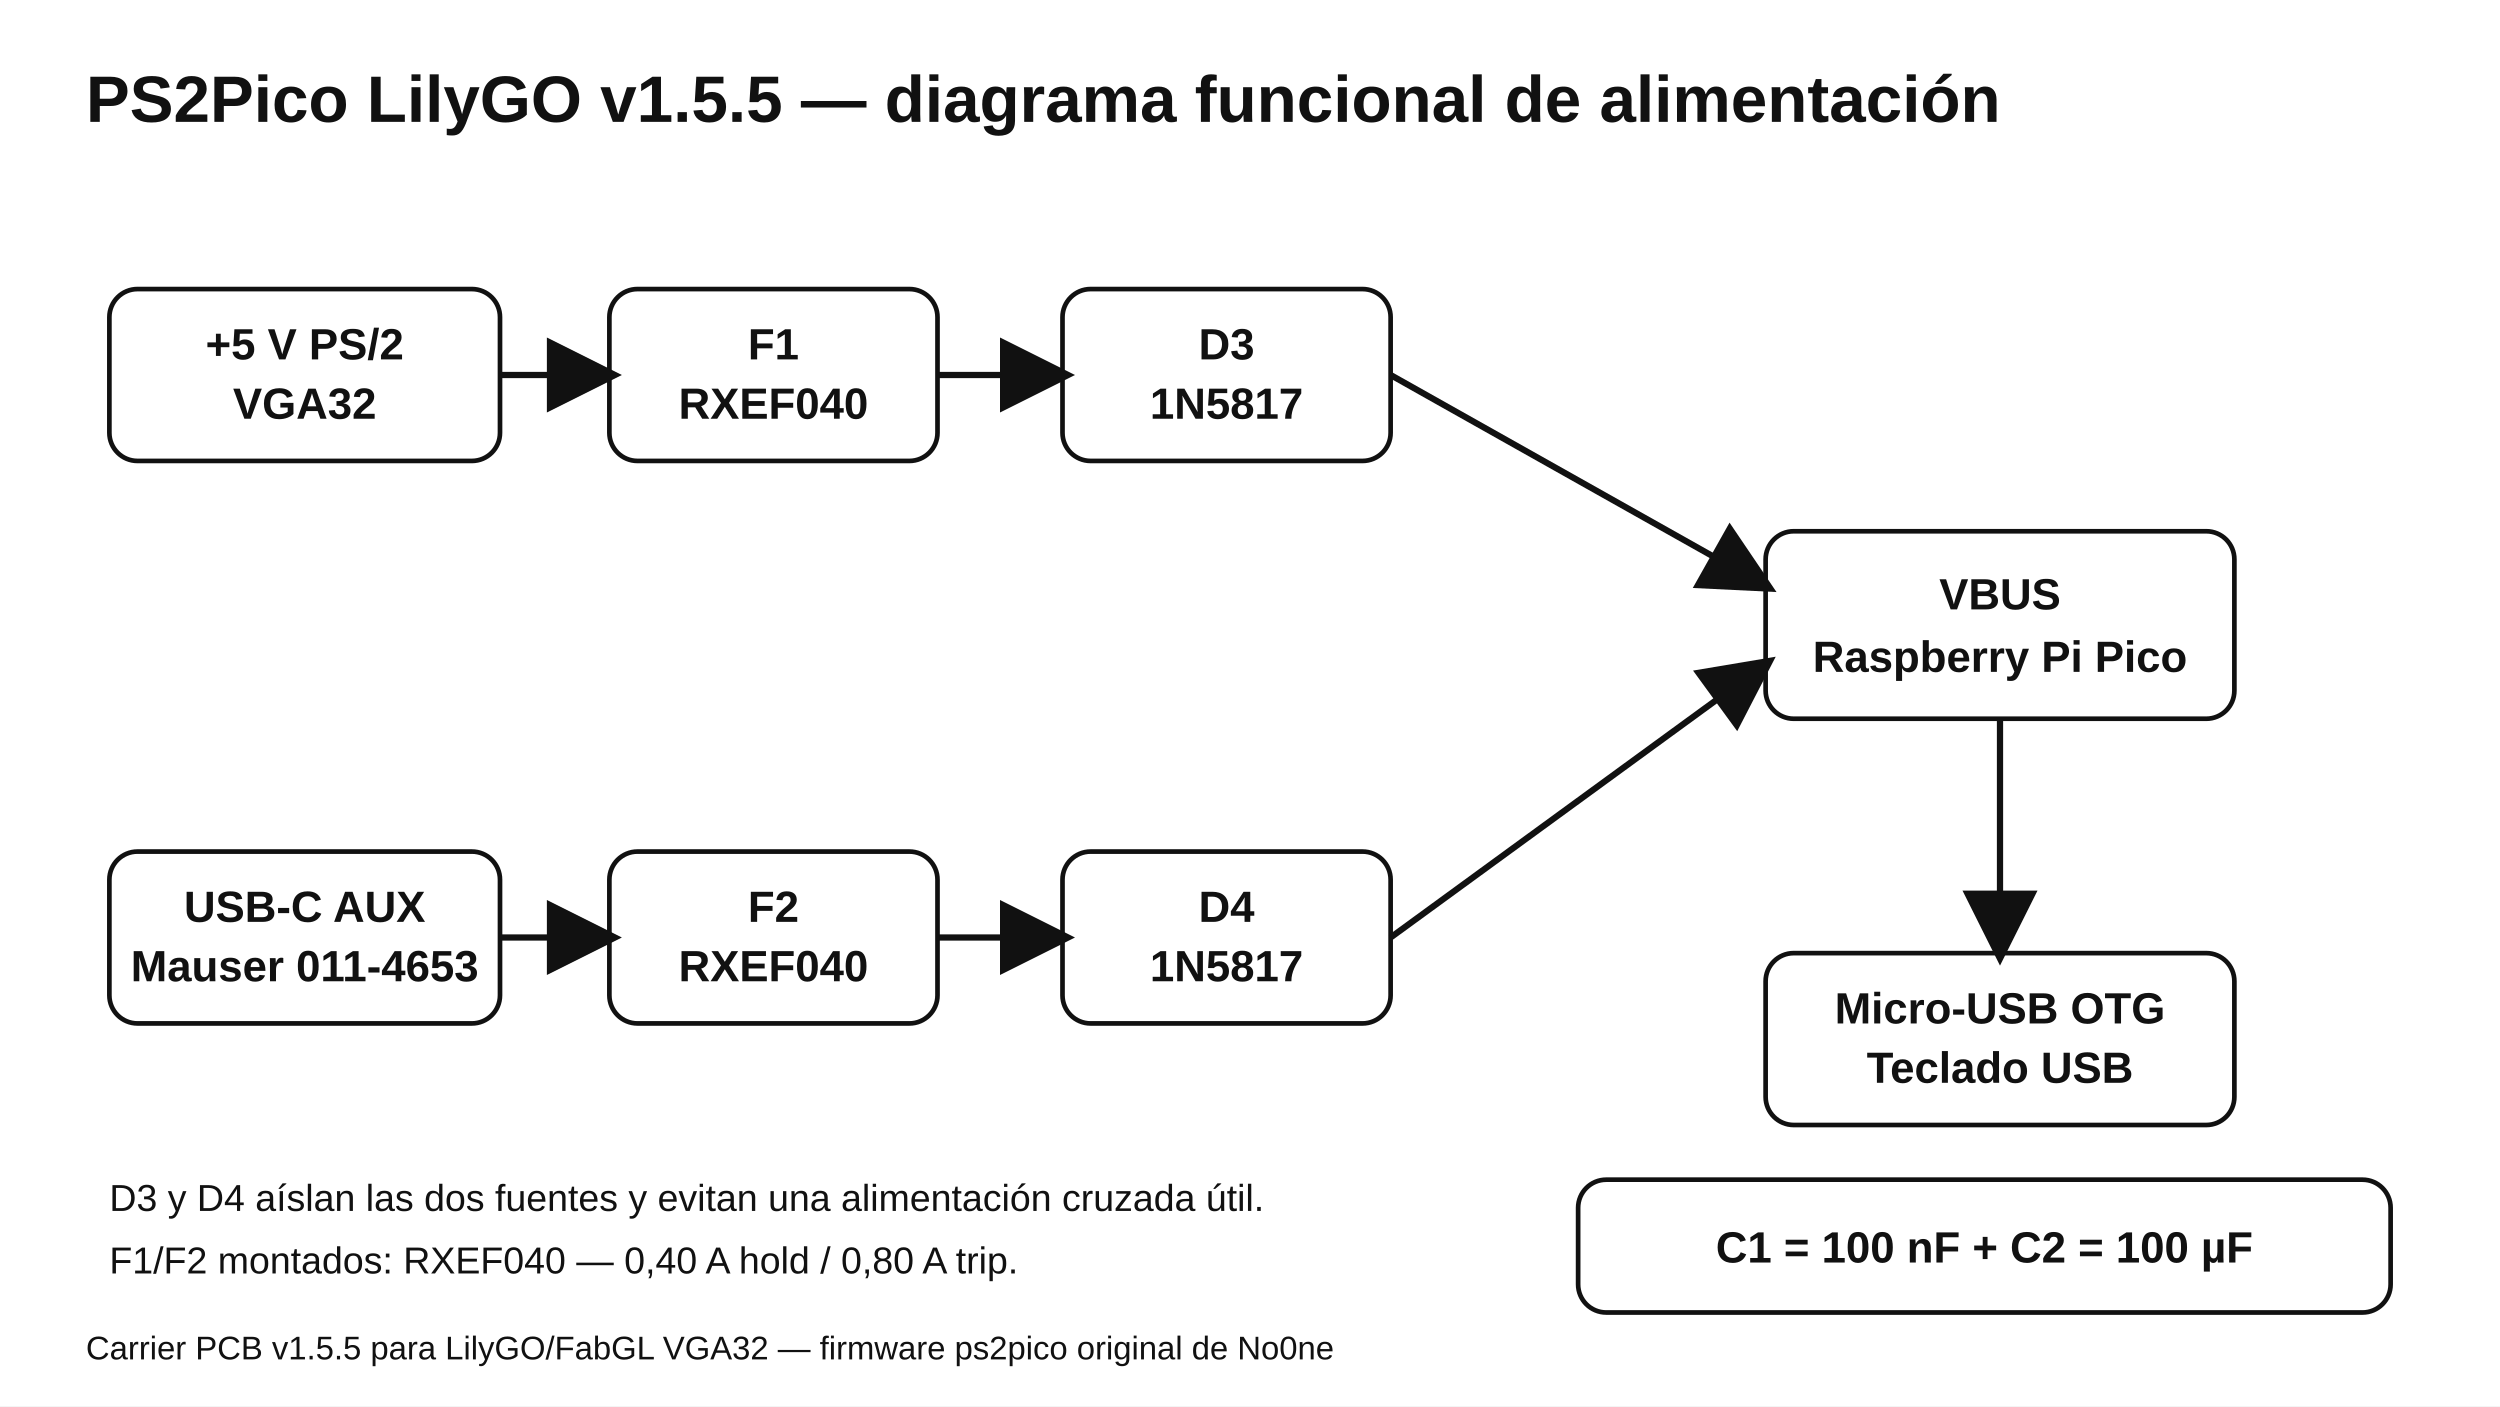
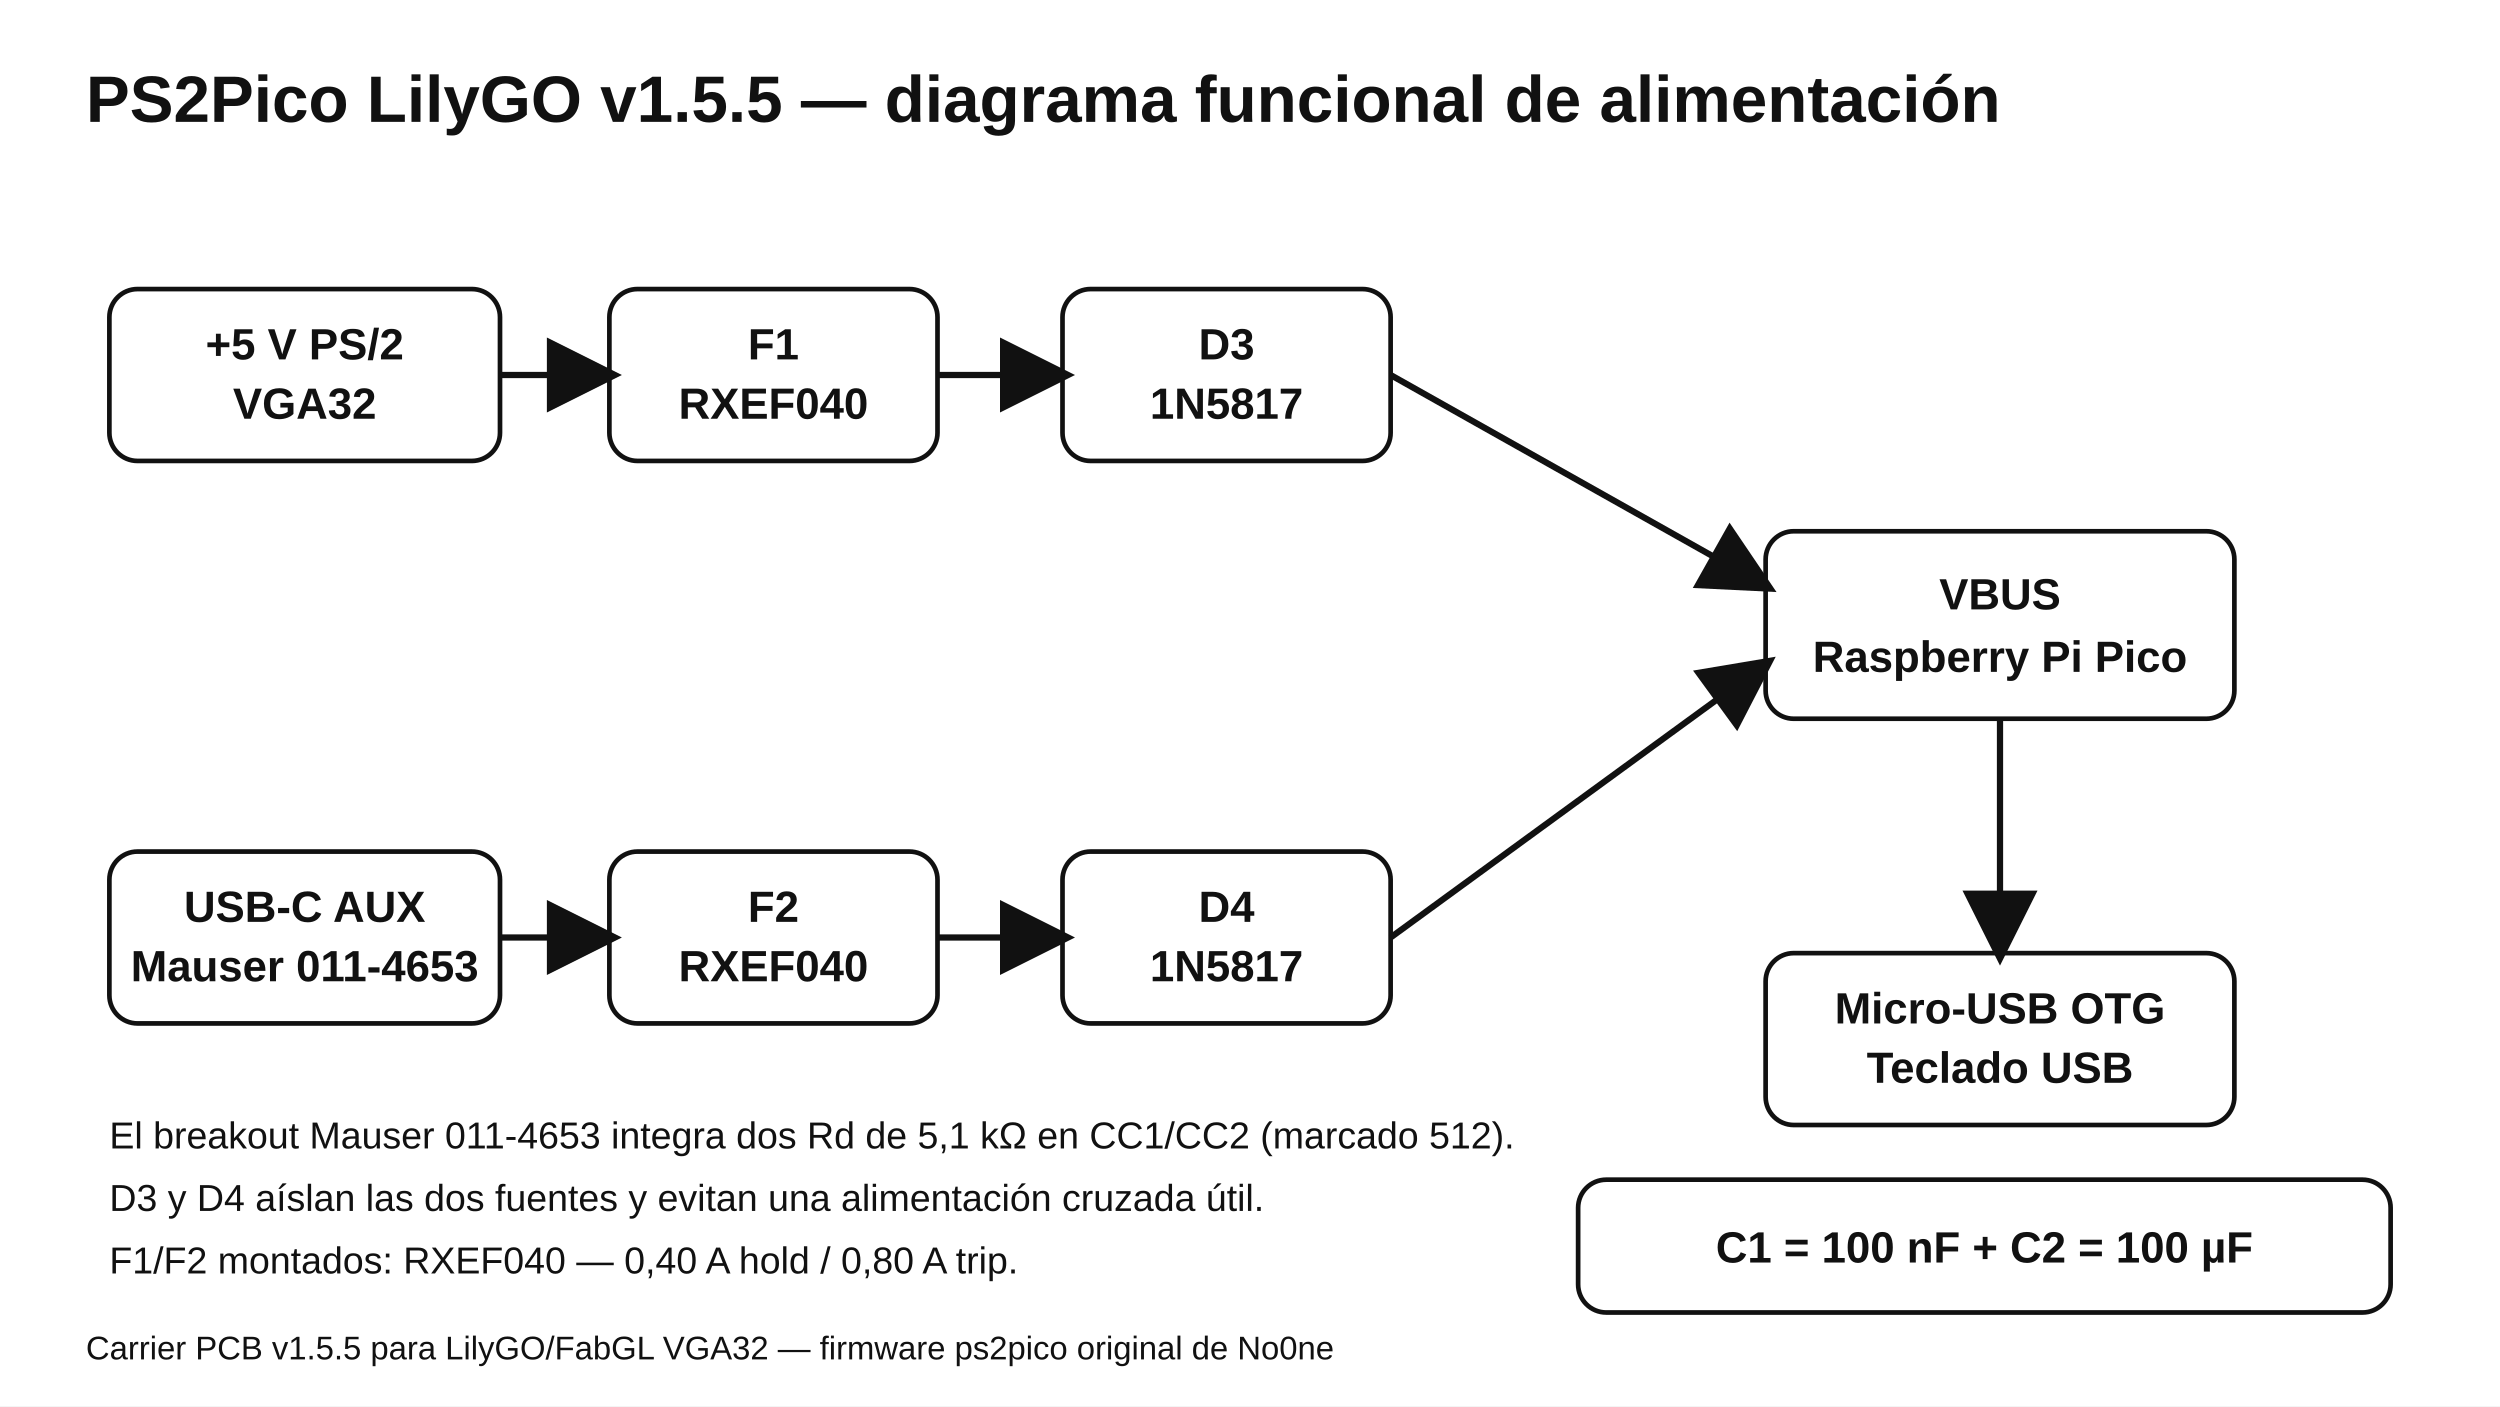
<svg xmlns="http://www.w3.org/2000/svg" width="1600" height="900" viewBox="0 0 1600 900">
  <defs>
    <marker id="arrow" markerWidth="12" markerHeight="12" refX="10" refY="6" orient="auto">
      <path d="M0,0 L12,6 L0,12 Z" fill="#111" />
    </marker>
    <style>
      .title { font: 700 42px Arial, Helvetica, sans-serif; fill:#111; }
      .boxtext { font: 700 28px Arial, Helvetica, sans-serif; fill:#111; text-anchor:middle; }
      .note { font: 24px Arial, Helvetica, sans-serif; fill:#111; }
      .footer { font: 21px Arial, Helvetica, sans-serif; fill:#111; }
      .box { fill:#fff; stroke:#111; stroke-width:3; rx:18; ry:18; }
      .line { fill:none; stroke:#111; stroke-width:4; marker-end:url(#arrow); }
    </style>
  </defs>
  <rect width="1600" height="900" fill="white" />
  <text x="55" y="78" class="title">PS2Pico LilyGO v1.5.5 — diagrama funcional de alimentación</text>
  <rect x="70" y="185" width="250" height="110" class="box" />
  <text x="195" y="230" class="boxtext">+5 V PS/2</text>
  <text x="195" y="268" class="boxtext">VGA32</text>
  <rect x="390" y="185" width="210" height="110" class="box" />
  <text x="495" y="230" class="boxtext">F1</text>
  <text x="495" y="268" class="boxtext">RXEF040</text>
  <rect x="680" y="185" width="210" height="110" class="box" />
  <text x="785" y="230" class="boxtext">D3</text>
  <text x="785" y="268" class="boxtext">1N5817</text>
  <rect x="70" y="545" width="250" height="110" class="box" />
  <text x="195" y="590" class="boxtext">USB-C AUX</text>
  <text x="195" y="628" class="boxtext">Mauser 011-4653</text>
  <rect x="390" y="545" width="210" height="110" class="box" />
  <text x="495" y="590" class="boxtext">F2</text>
  <text x="495" y="628" class="boxtext">RXEF040</text>
  <rect x="680" y="545" width="210" height="110" class="box" />
  <text x="785" y="590" class="boxtext">D4</text>
  <text x="785" y="628" class="boxtext">1N5817</text>
  <rect x="1130" y="340" width="300" height="120" class="box" />
  <text x="1280" y="390" class="boxtext">VBUS</text>
  <text x="1280" y="430" class="boxtext">Raspberry Pi Pico</text>
  <rect x="1130" y="610" width="300" height="110" class="box" />
  <text x="1280" y="655" class="boxtext">Micro-USB OTG</text>
  <text x="1280" y="693" class="boxtext">Teclado USB</text>
  <path d="M320 240 H390" class="line" />
  <path d="M600 240 H680" class="line" />
  <path d="M890 240 L1130 375" class="line" />
  <path d="M320 600 H390" class="line" />
  <path d="M600 600 H680" class="line" />
  <path d="M890 600 L1130 425" class="line" />
  <path d="M1280 460 V610" class="line" />
+   <text x="70" y="735" class="note">El breakout Mauser 011-4653 integra dos Rd de 5,1 kΩ en CC1/CC2 (marcado 512).</text>
  <text x="70" y="775" class="note">D3 y D4 aíslan las dos fuentes y evitan una alimentación cruzada útil.</text>
  <text x="70" y="815" class="note">F1/F2 montados: RXEF040 — 0,40 A hold / 0,80 A trip.</text>
  <rect x="1010" y="755" width="520" height="85" class="box" />
  <text x="1270" y="808" class="boxtext">C1 = 100 nF   +   C2 = 100 µF</text>
  <text x="55" y="870" class="footer">Carrier PCB v1.5.5 para LilyGO/FabGL VGA32 — firmware ps2pico original de No0ne</text>
</svg>
